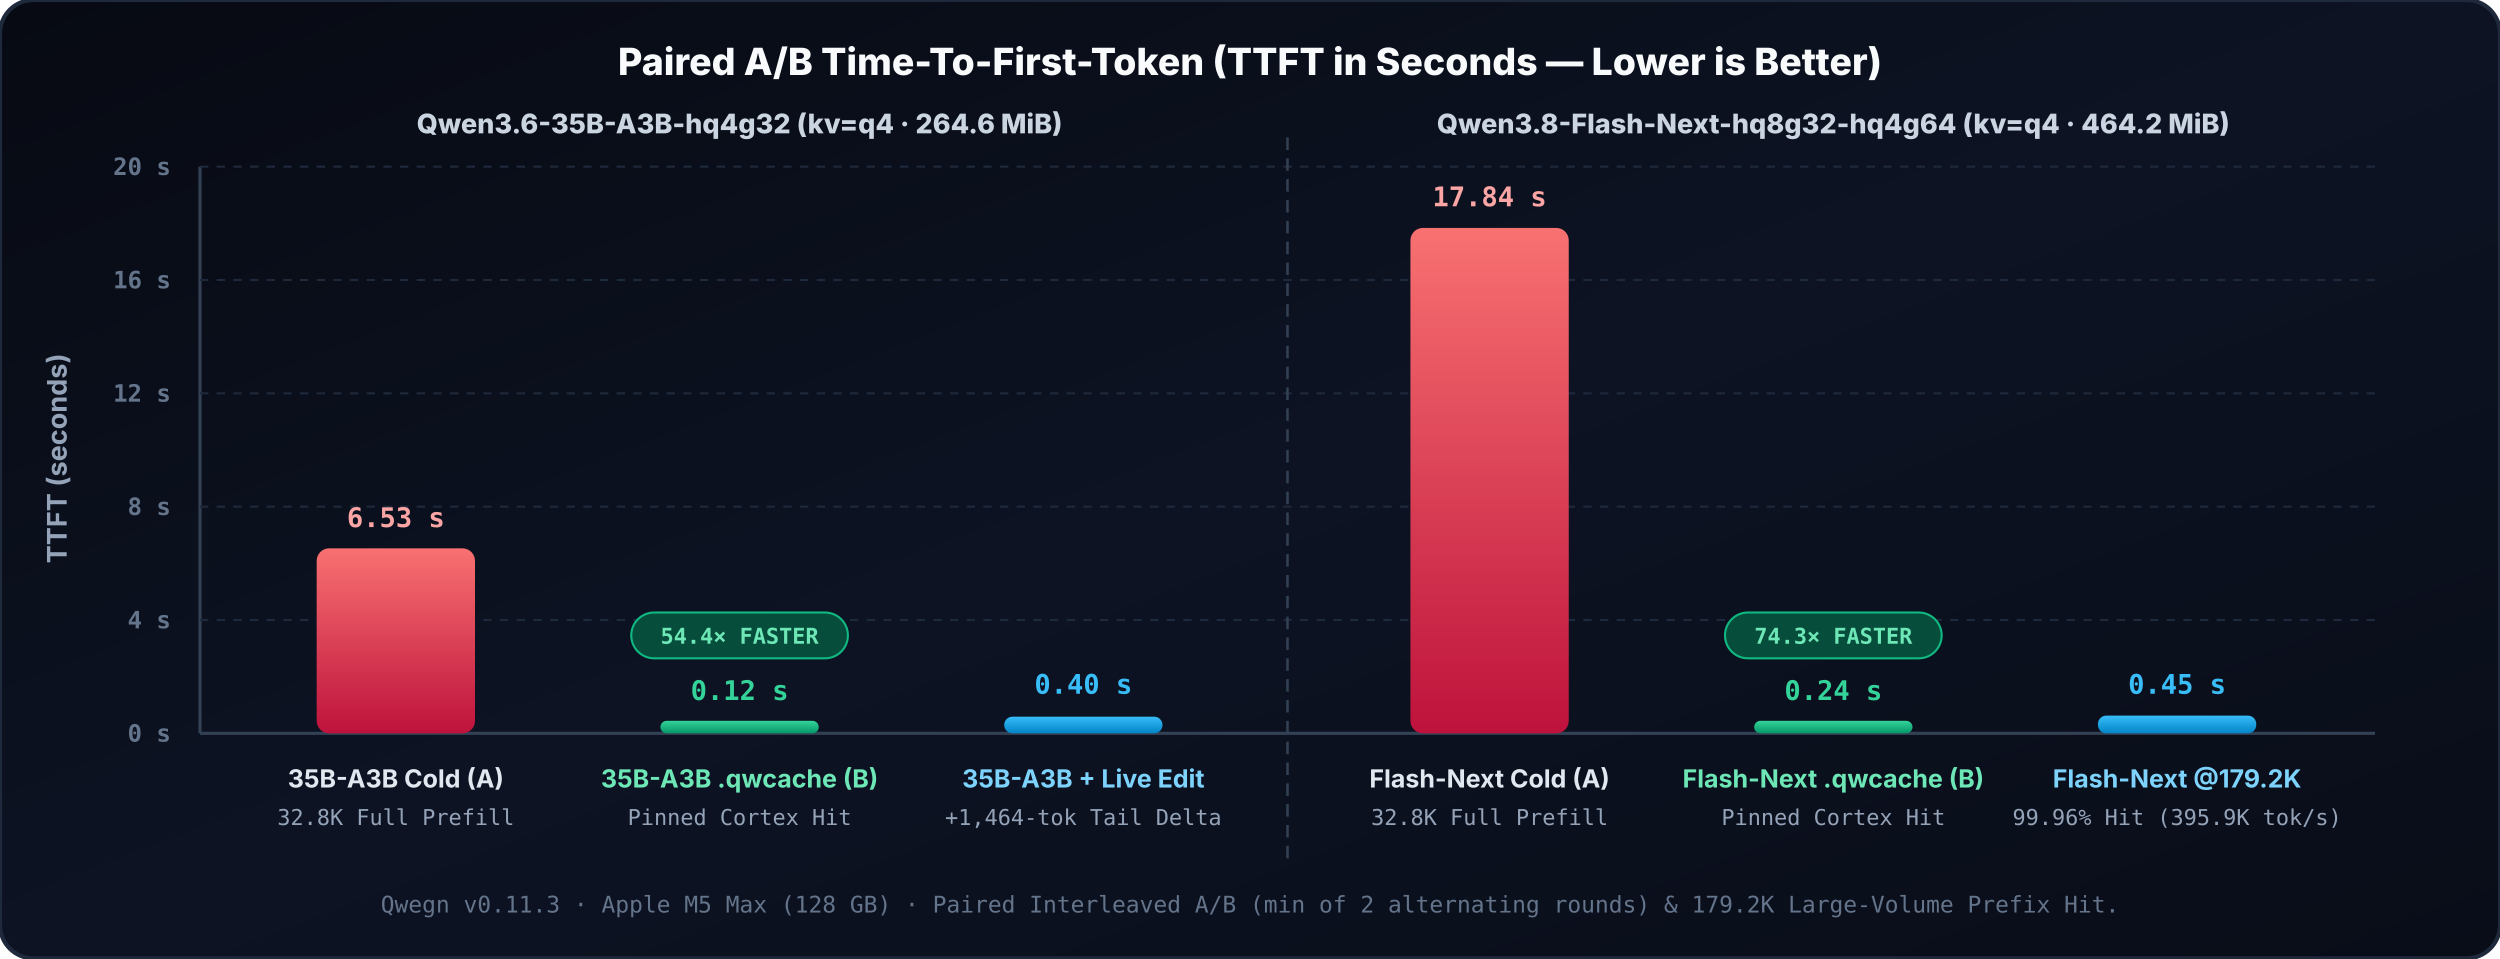
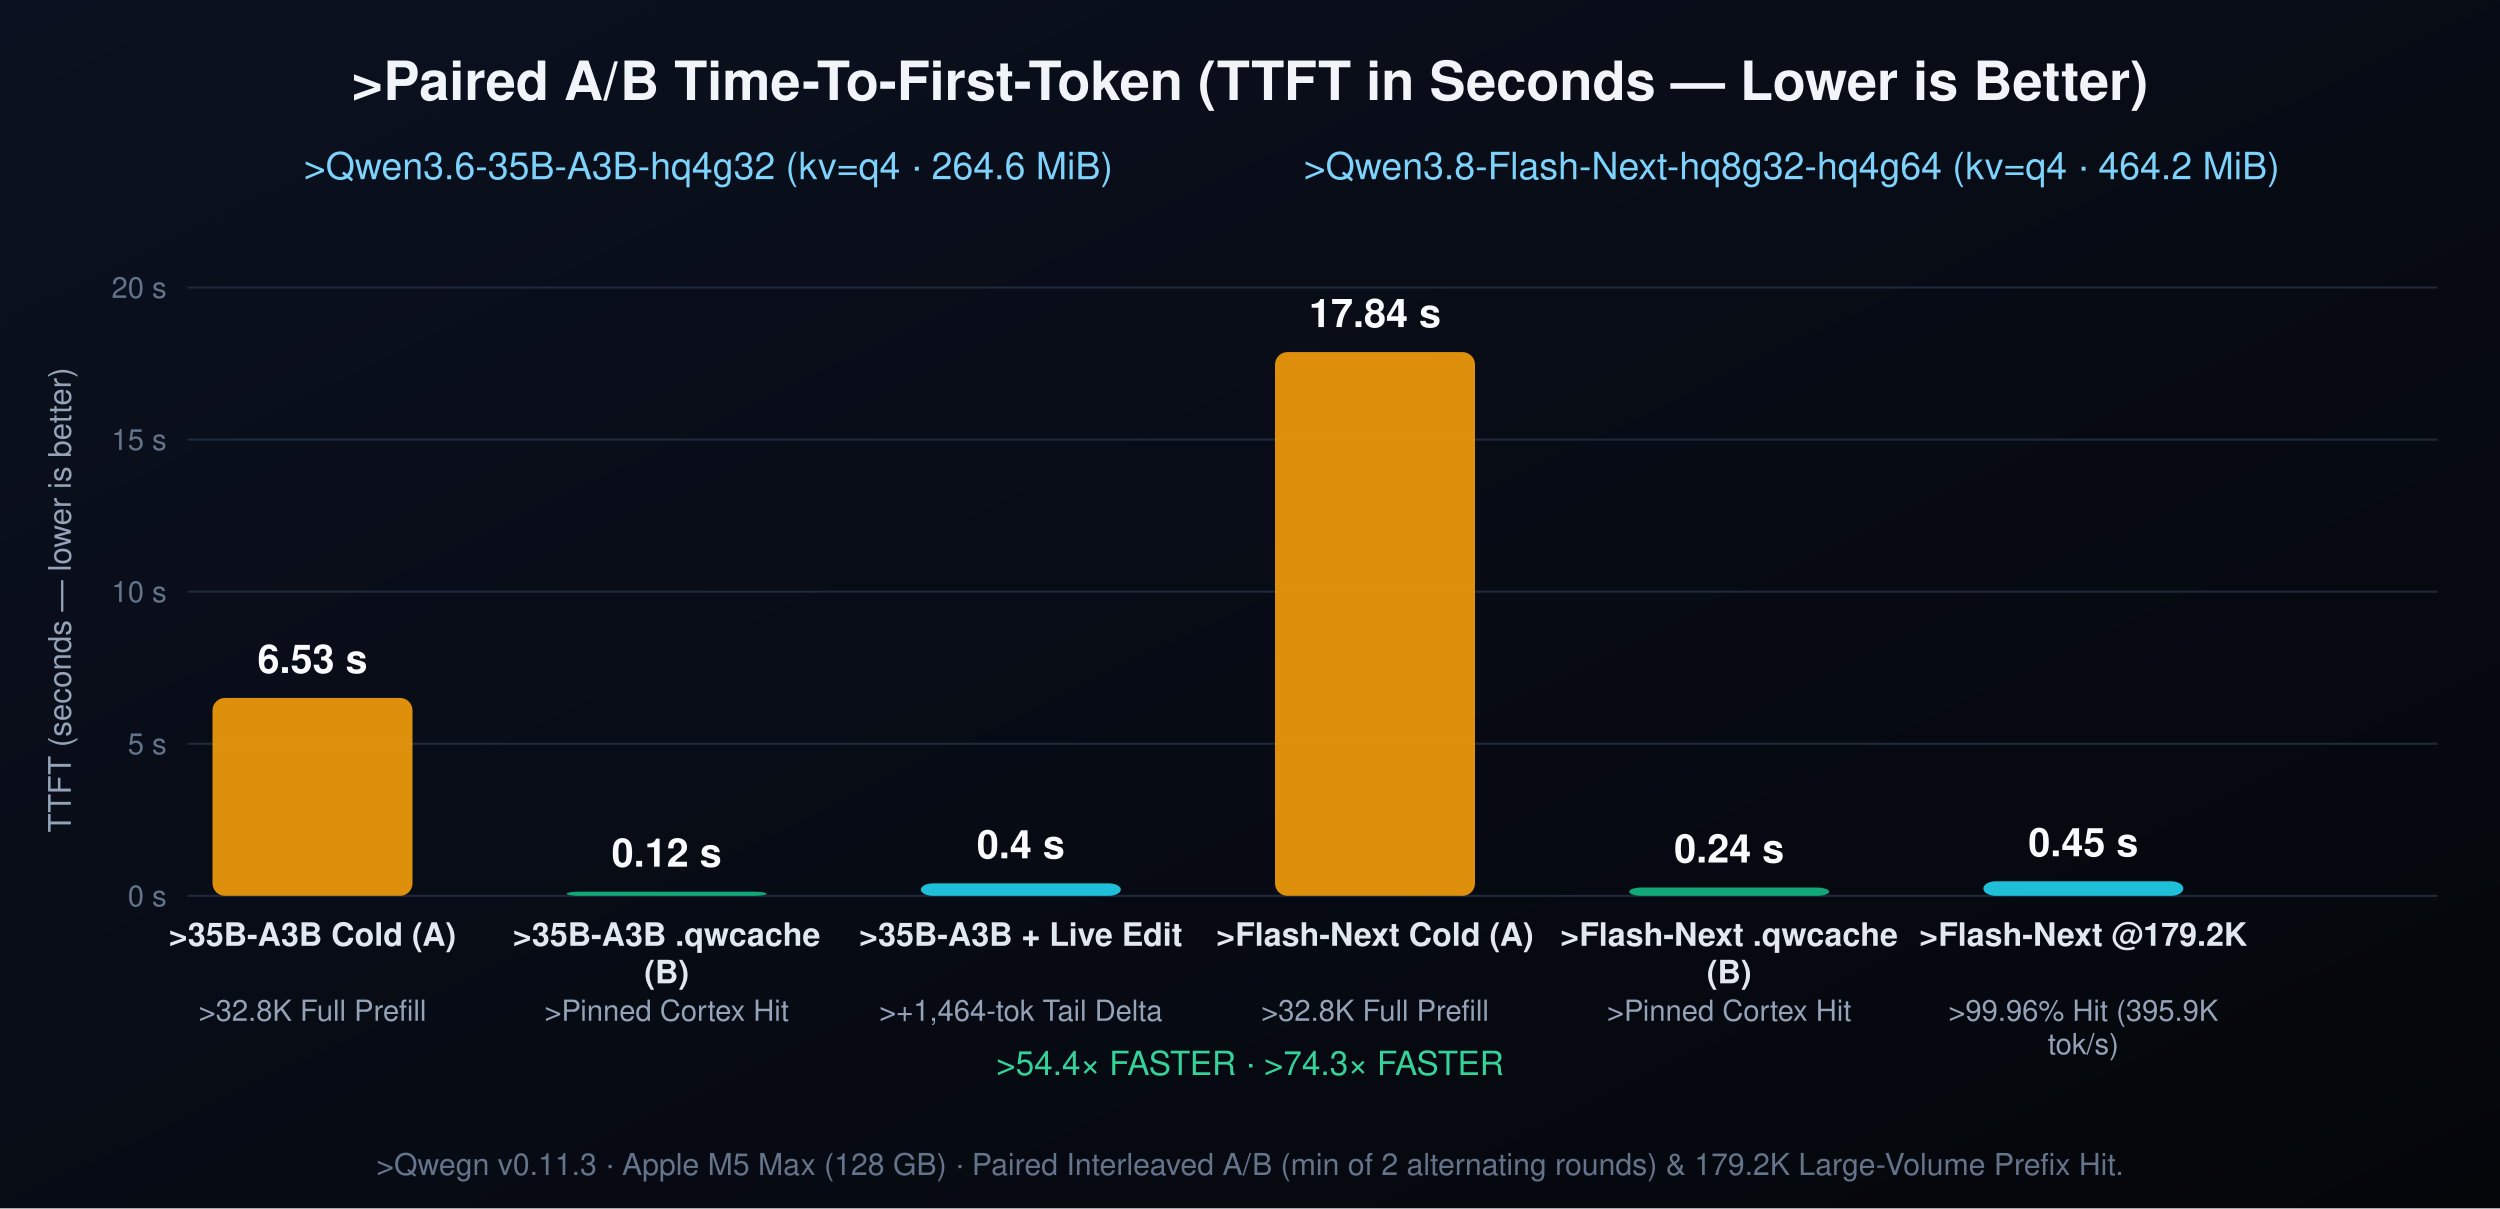
- <svg xmlns="http://www.w3.org/2000/svg" viewBox="0 0 1200 460" width="1200" height="460">
+ <svg xmlns="http://www.w3.org/2000/svg" viewBox="0 0 1200 580" width="1200" height="580">
  <defs>
    <linearGradient id="bg" x1="0" y1="0" x2="1" y2="1">
-       <stop offset="0" stop-color="#070a12" />
-       <stop offset="0.5" stop-color="#0d1323" />
-       <stop offset="1" stop-color="#090d18" />
+       <stop offset="0" stop-color="#0b1120" />
+       <stop offset="1" stop-color="#04060a" />
    </linearGradient>
-     <linearGradient id="coV" x1="0" y1="0" x2="0" y2="1">
-       <stop offset="0" stop-color="#f87171" />
-       <stop offset="1" stop-color="#be123c" />
-     </linearGradient>
-     <linearGradient id="emV" x1="0" y1="0" x2="0" y2="1">
-       <stop offset="0" stop-color="#34d399" />
-       <stop offset="1" stop-color="#059669" />
-     </linearGradient>
-     <linearGradient id="cyV" x1="0" y1="0" x2="0" y2="1">
-       <stop offset="0" stop-color="#38bdf8" />
-       <stop offset="1" stop-color="#0284c7" />
-     </linearGradient>
-     <style>
-       .sans { font-family: -apple-system, BlinkMacSystemFont, "SF Pro Display", "Inter", system-ui, sans-serif; }
-       .mono { font-family: "SF Mono", "JetBrains Mono", Menlo, Consolas, monospace; }
-       .ax { font-size: 11.5px; font-weight: 600; fill: #64748b; }
-       .grid { stroke: #1e293b; stroke-width: 1; stroke-dasharray: 4 4; }
-       .axis { stroke: #334155; stroke-width: 1.5; }
-     </style>
  </defs>
-   <rect width="1200" height="460" rx="16" fill="url(#bg)" stroke="#1e293b" stroke-width="2" />
-   <text x="600" y="36" text-anchor="middle" class="sans" font-size="18" font-weight="800" fill="#f8fafc">Paired A/B Time-To-First-Token (TTFT in Seconds — Lower is Better)</text>
-   <text x="32" y="220" text-anchor="middle" transform="rotate(-90 32 220)" class="sans" font-size="13" font-weight="700" fill="#94a3b8">TTFT (seconds)</text>
-   <line x1="96" y1="352" x2="1140" y2="352" class="axis" />
-   <line x1="96" y1="80" x2="96" y2="352" class="axis" />
-   <text x="82" y="356" text-anchor="end" class="mono ax">0 s</text>
-   <line x1="96" y1="297.6" x2="1140" y2="297.6" class="grid" />
-   <text x="82" y="301.6" text-anchor="end" class="mono ax">4 s</text>
-   <line x1="96" y1="243.2" x2="1140" y2="243.2" class="grid" />
-   <text x="82" y="247.2" text-anchor="end" class="mono ax">8 s</text>
-   <line x1="96" y1="188.8" x2="1140" y2="188.8" class="grid" />
-   <text x="82" y="192.8" text-anchor="end" class="mono ax">12 s</text>
-   <line x1="96" y1="134.4" x2="1140" y2="134.4" class="grid" />
-   <text x="82" y="138.4" text-anchor="end" class="mono ax">16 s</text>
-   <line x1="96" y1="80.0" x2="1140" y2="80.0" class="grid" />
-   <text x="82" y="84.0" text-anchor="end" class="mono ax">20 s</text>
-   <line x1="618" y1="66" x2="618" y2="412" stroke="#334155" stroke-width="1.2" stroke-dasharray="6 4" />
-   <text x="355" y="64" text-anchor="middle" class="sans" font-size="13" font-weight="800" fill="#cbd5e1">Qwen3.6-35B-A3B-hq4g32 (kv=q4 · 264.6 MiB)</text>
-   <text x="880" y="64" text-anchor="middle" class="sans" font-size="13" font-weight="800" fill="#cbd5e1">Qwen3.8-Flash-Next-hq8g32-hq4g64 (kv=q4 · 464.2 MiB)</text>
-   <rect x="152" y="263.2" width="76" height="88.8" rx="6" fill="url(#coV)" />
-   <text x="190" y="253" text-anchor="middle" class="mono" font-size="13" font-weight="800" fill="#fca5a5">6.53 s</text>
-   <text x="190" y="378" text-anchor="middle" class="sans" font-size="12" font-weight="700" fill="#e2e8f0">35B-A3B Cold (A)</text>
-   <text x="190" y="396" text-anchor="middle" class="mono" font-size="10.5" fill="#94a3b8">32.8K Full Prefill</text>
-   <rect x="317" y="346" width="76" height="6" rx="3" fill="url(#emV)" />
-   <rect x="303" y="294" width="104" height="22" rx="11" fill="#064e3b" stroke="#10b981" />
-   <text x="355" y="309" text-anchor="middle" class="mono" font-size="10.5" font-weight="800" fill="#6ee7b7">54.4× FASTER</text>
-   <text x="355" y="336" text-anchor="middle" class="mono" font-size="13" font-weight="800" fill="#34d399">0.12 s</text>
-   <text x="355" y="378" text-anchor="middle" class="sans" font-size="12" font-weight="700" fill="#6ee7b7">35B-A3B .qwcache (B)</text>
-   <text x="355" y="396" text-anchor="middle" class="mono" font-size="10.5" fill="#94a3b8">Pinned Cortex Hit</text>
-   <rect x="482" y="344.0" width="76" height="8.0" rx="4" fill="url(#cyV)" />
-   <text x="520" y="333" text-anchor="middle" class="mono" font-size="13" font-weight="800" fill="#38bdf8">0.40 s</text>
-   <text x="520" y="378" text-anchor="middle" class="sans" font-size="12" font-weight="700" fill="#7dd3fc">35B-A3B + Live Edit</text>
-   <text x="520" y="396" text-anchor="middle" class="mono" font-size="10.5" fill="#94a3b8">+1,464-tok Tail Delta</text>
-   <rect x="677" y="109.4" width="76" height="242.6" rx="6" fill="url(#coV)" />
-   <text x="715" y="99" text-anchor="middle" class="mono" font-size="13" font-weight="800" fill="#fca5a5">17.84 s</text>
-   <text x="715" y="378" text-anchor="middle" class="sans" font-size="12" font-weight="700" fill="#e2e8f0">Flash-Next Cold (A)</text>
-   <text x="715" y="396" text-anchor="middle" class="mono" font-size="10.5" fill="#94a3b8">32.8K Full Prefill</text>
-   <rect x="842" y="346" width="76" height="6" rx="3" fill="url(#emV)" />
-   <rect x="828" y="294" width="104" height="22" rx="11" fill="#064e3b" stroke="#10b981" />
-   <text x="880" y="309" text-anchor="middle" class="mono" font-size="10.5" font-weight="800" fill="#6ee7b7">74.3× FASTER</text>
-   <text x="880" y="336" text-anchor="middle" class="mono" font-size="13" font-weight="800" fill="#34d399">0.24 s</text>
-   <text x="880" y="378" text-anchor="middle" class="sans" font-size="12" font-weight="700" fill="#6ee7b7">Flash-Next .qwcache (B)</text>
-   <text x="880" y="396" text-anchor="middle" class="mono" font-size="10.5" fill="#94a3b8">Pinned Cortex Hit</text>
-   <rect x="1007" y="343.5" width="76" height="8.5" rx="4" fill="url(#cyV)" />
-   <text x="1045" y="333" text-anchor="middle" class="mono" font-size="13" font-weight="800" fill="#38bdf8">0.45 s</text>
-   <text x="1045" y="378" text-anchor="middle" class="sans" font-size="12" font-weight="700" fill="#7dd3fc">Flash-Next @179.2K</text>
-   <text x="1045" y="396" text-anchor="middle" class="mono" font-size="10.5" fill="#94a3b8">99.96% Hit (395.9K tok/s)</text>
-   <text x="600" y="438" text-anchor="middle" class="mono" font-size="11" fill="#64748b">Qwegn v0.11.3 · Apple M5 Max (128 GB) · Paired Interleaved A/B (min of 2 alternating rounds) &amp; 179.2K Large-Volume Prefix Hit.</text>
+   <rect width="1200" height="580" fill="url(#bg)" />
+   <text x="600.0" y="48" text-anchor="middle" font-family="Helvetica Neue,Helvetica,Arial" font-size="26" font-weight="bold" fill="#f1f5f9">&gt;Paired A/B Time-To-First-Token (TTFT in Seconds — Lower is Better)</text>
+   <text x="340" y="86" text-anchor="middle" font-family="Helvetica,Arial" font-size="18" fill="#7dd3fc">&gt;Qwen3.6-35B-A3B-hq4g32 (kv=q4 · 264.6 MiB)</text>
+   <text x="860" y="86" text-anchor="middle" font-family="Helvetica,Arial" font-size="18" fill="#7dd3fc">&gt;Qwen3.8-Flash-Next-hq8g32-hq4g64 (kv=q4 · 464.2 MiB)</text>
+   <line x1="90" y1="430" x2="1170" y2="430" stroke="#1e293b" />
+   <text x="80" y="435" text-anchor="end" font-family="Helvetica,Arial" font-size="14" fill="#64748b">0 s</text>
+   <line x1="90" y1="357" x2="1170" y2="357" stroke="#1e293b" />
+   <text x="80" y="362" text-anchor="end" font-family="Helvetica,Arial" font-size="14" fill="#64748b">5 s</text>
+   <line x1="90" y1="284" x2="1170" y2="284" stroke="#1e293b" />
+   <text x="80" y="289" text-anchor="end" font-family="Helvetica,Arial" font-size="14" fill="#64748b">10 s</text>
+   <line x1="90" y1="211" x2="1170" y2="211" stroke="#1e293b" />
+   <text x="80" y="216" text-anchor="end" font-family="Helvetica,Arial" font-size="14" fill="#64748b">15 s</text>
+   <line x1="90" y1="138" x2="1170" y2="138" stroke="#1e293b" />
+   <text x="80" y="143" text-anchor="end" font-family="Helvetica,Arial" font-size="14" fill="#64748b">20 s</text>
+   <text x="26" y="280" font-family="Helvetica,Arial" font-size="15" fill="#94a3b8" transform="rotate(-90 34 280)" text-anchor="middle">TTFT (seconds — lower is better)</text>
+   <rect x="102" y="335" width="96" height="95" rx="6" fill="#f59e0b" fill-opacity="0.9" />
+   <text x="150" y="323" text-anchor="middle" font-family="Helvetica Neue,Helvetica,Arial" font-size="19" font-weight="bold" fill="#f8fafc">6.53 s</text>
+   <text x="150" y="454" text-anchor="middle" font-family="Helvetica,Arial" font-size="15.5" font-weight="bold" fill="#e2e8f0">&gt;35B-A3B Cold (A)</text>
+   <text x="150" y="490" text-anchor="middle" font-family="Helvetica,Arial" font-size="14" fill="#94a3b8">&gt;32.8K Full Prefill</text>
+   <rect x="272" y="428" width="96" height="2" rx="6" fill="#10b981" fill-opacity="0.9" />
+   <text x="320" y="416" text-anchor="middle" font-family="Helvetica Neue,Helvetica,Arial" font-size="19" font-weight="bold" fill="#f8fafc">0.12 s</text>
+   <text x="320" y="454" text-anchor="middle" font-family="Helvetica,Arial" font-size="15.5" font-weight="bold" fill="#e2e8f0">&gt;35B-A3B .qwcache</text>
+   <text x="320" y="472" text-anchor="middle" font-family="Helvetica,Arial" font-size="15.5" font-weight="bold" fill="#e2e8f0">(B)</text>
+   <text x="320" y="490" text-anchor="middle" font-family="Helvetica,Arial" font-size="14" fill="#94a3b8">&gt;Pinned Cortex Hit</text>
+   <rect x="442" y="424" width="96" height="6" rx="6" fill="#22d3ee" fill-opacity="0.9" />
+   <text x="490" y="412" text-anchor="middle" font-family="Helvetica Neue,Helvetica,Arial" font-size="19" font-weight="bold" fill="#f8fafc">0.4 s</text>
+   <text x="490" y="454" text-anchor="middle" font-family="Helvetica,Arial" font-size="15.5" font-weight="bold" fill="#e2e8f0">&gt;35B-A3B + Live Edit</text>
+   <text x="490" y="490" text-anchor="middle" font-family="Helvetica,Arial" font-size="14" fill="#94a3b8">&gt;+1,464-tok Tail Delta</text>
+   <rect x="612" y="169" width="96" height="261" rx="6" fill="#f59e0b" fill-opacity="0.9" />
+   <text x="660" y="157" text-anchor="middle" font-family="Helvetica Neue,Helvetica,Arial" font-size="19" font-weight="bold" fill="#f8fafc">17.84 s</text>
+   <text x="660" y="454" text-anchor="middle" font-family="Helvetica,Arial" font-size="15.5" font-weight="bold" fill="#e2e8f0">&gt;Flash-Next Cold (A)</text>
+   <text x="660" y="490" text-anchor="middle" font-family="Helvetica,Arial" font-size="14" fill="#94a3b8">&gt;32.8K Full Prefill</text>
+   <rect x="782" y="426" width="96" height="4" rx="6" fill="#10b981" fill-opacity="0.9" />
+   <text x="830" y="414" text-anchor="middle" font-family="Helvetica Neue,Helvetica,Arial" font-size="19" font-weight="bold" fill="#f8fafc">0.24 s</text>
+   <text x="830" y="454" text-anchor="middle" font-family="Helvetica,Arial" font-size="15.5" font-weight="bold" fill="#e2e8f0">&gt;Flash-Next .qwcache</text>
+   <text x="830" y="472" text-anchor="middle" font-family="Helvetica,Arial" font-size="15.5" font-weight="bold" fill="#e2e8f0">(B)</text>
+   <text x="830" y="490" text-anchor="middle" font-family="Helvetica,Arial" font-size="14" fill="#94a3b8">&gt;Pinned Cortex Hit</text>
+   <rect x="952" y="423" width="96" height="7" rx="6" fill="#22d3ee" fill-opacity="0.9" />
+   <text x="1000" y="411" text-anchor="middle" font-family="Helvetica Neue,Helvetica,Arial" font-size="19" font-weight="bold" fill="#f8fafc">0.45 s</text>
+   <text x="1000" y="454" text-anchor="middle" font-family="Helvetica,Arial" font-size="15.5" font-weight="bold" fill="#e2e8f0">&gt;Flash-Next @179.2K</text>
+   <text x="1000" y="490" text-anchor="middle" font-family="Helvetica,Arial" font-size="14" fill="#94a3b8">&gt;99.96% Hit (395.9K</text>
+   <text x="1000" y="506" text-anchor="middle" font-family="Helvetica,Arial" font-size="14" fill="#94a3b8">tok/s)</text>
+   <text x="600.0" y="516" text-anchor="middle" font-family="Helvetica,Arial" font-size="16" fill="#34d399">&gt;54.4× FASTER · &gt;74.3× FASTER</text>
+   <text x="600.0" y="564" text-anchor="middle" font-family="Helvetica,Arial" font-size="14.5" fill="#64748b">&gt;Qwegn v0.11.3 · Apple M5 Max (128 GB) · Paired Interleaved A/B (min of 2 alternating rounds) &amp; 179.2K Large-Volume Prefix Hit.</text>
</svg>
